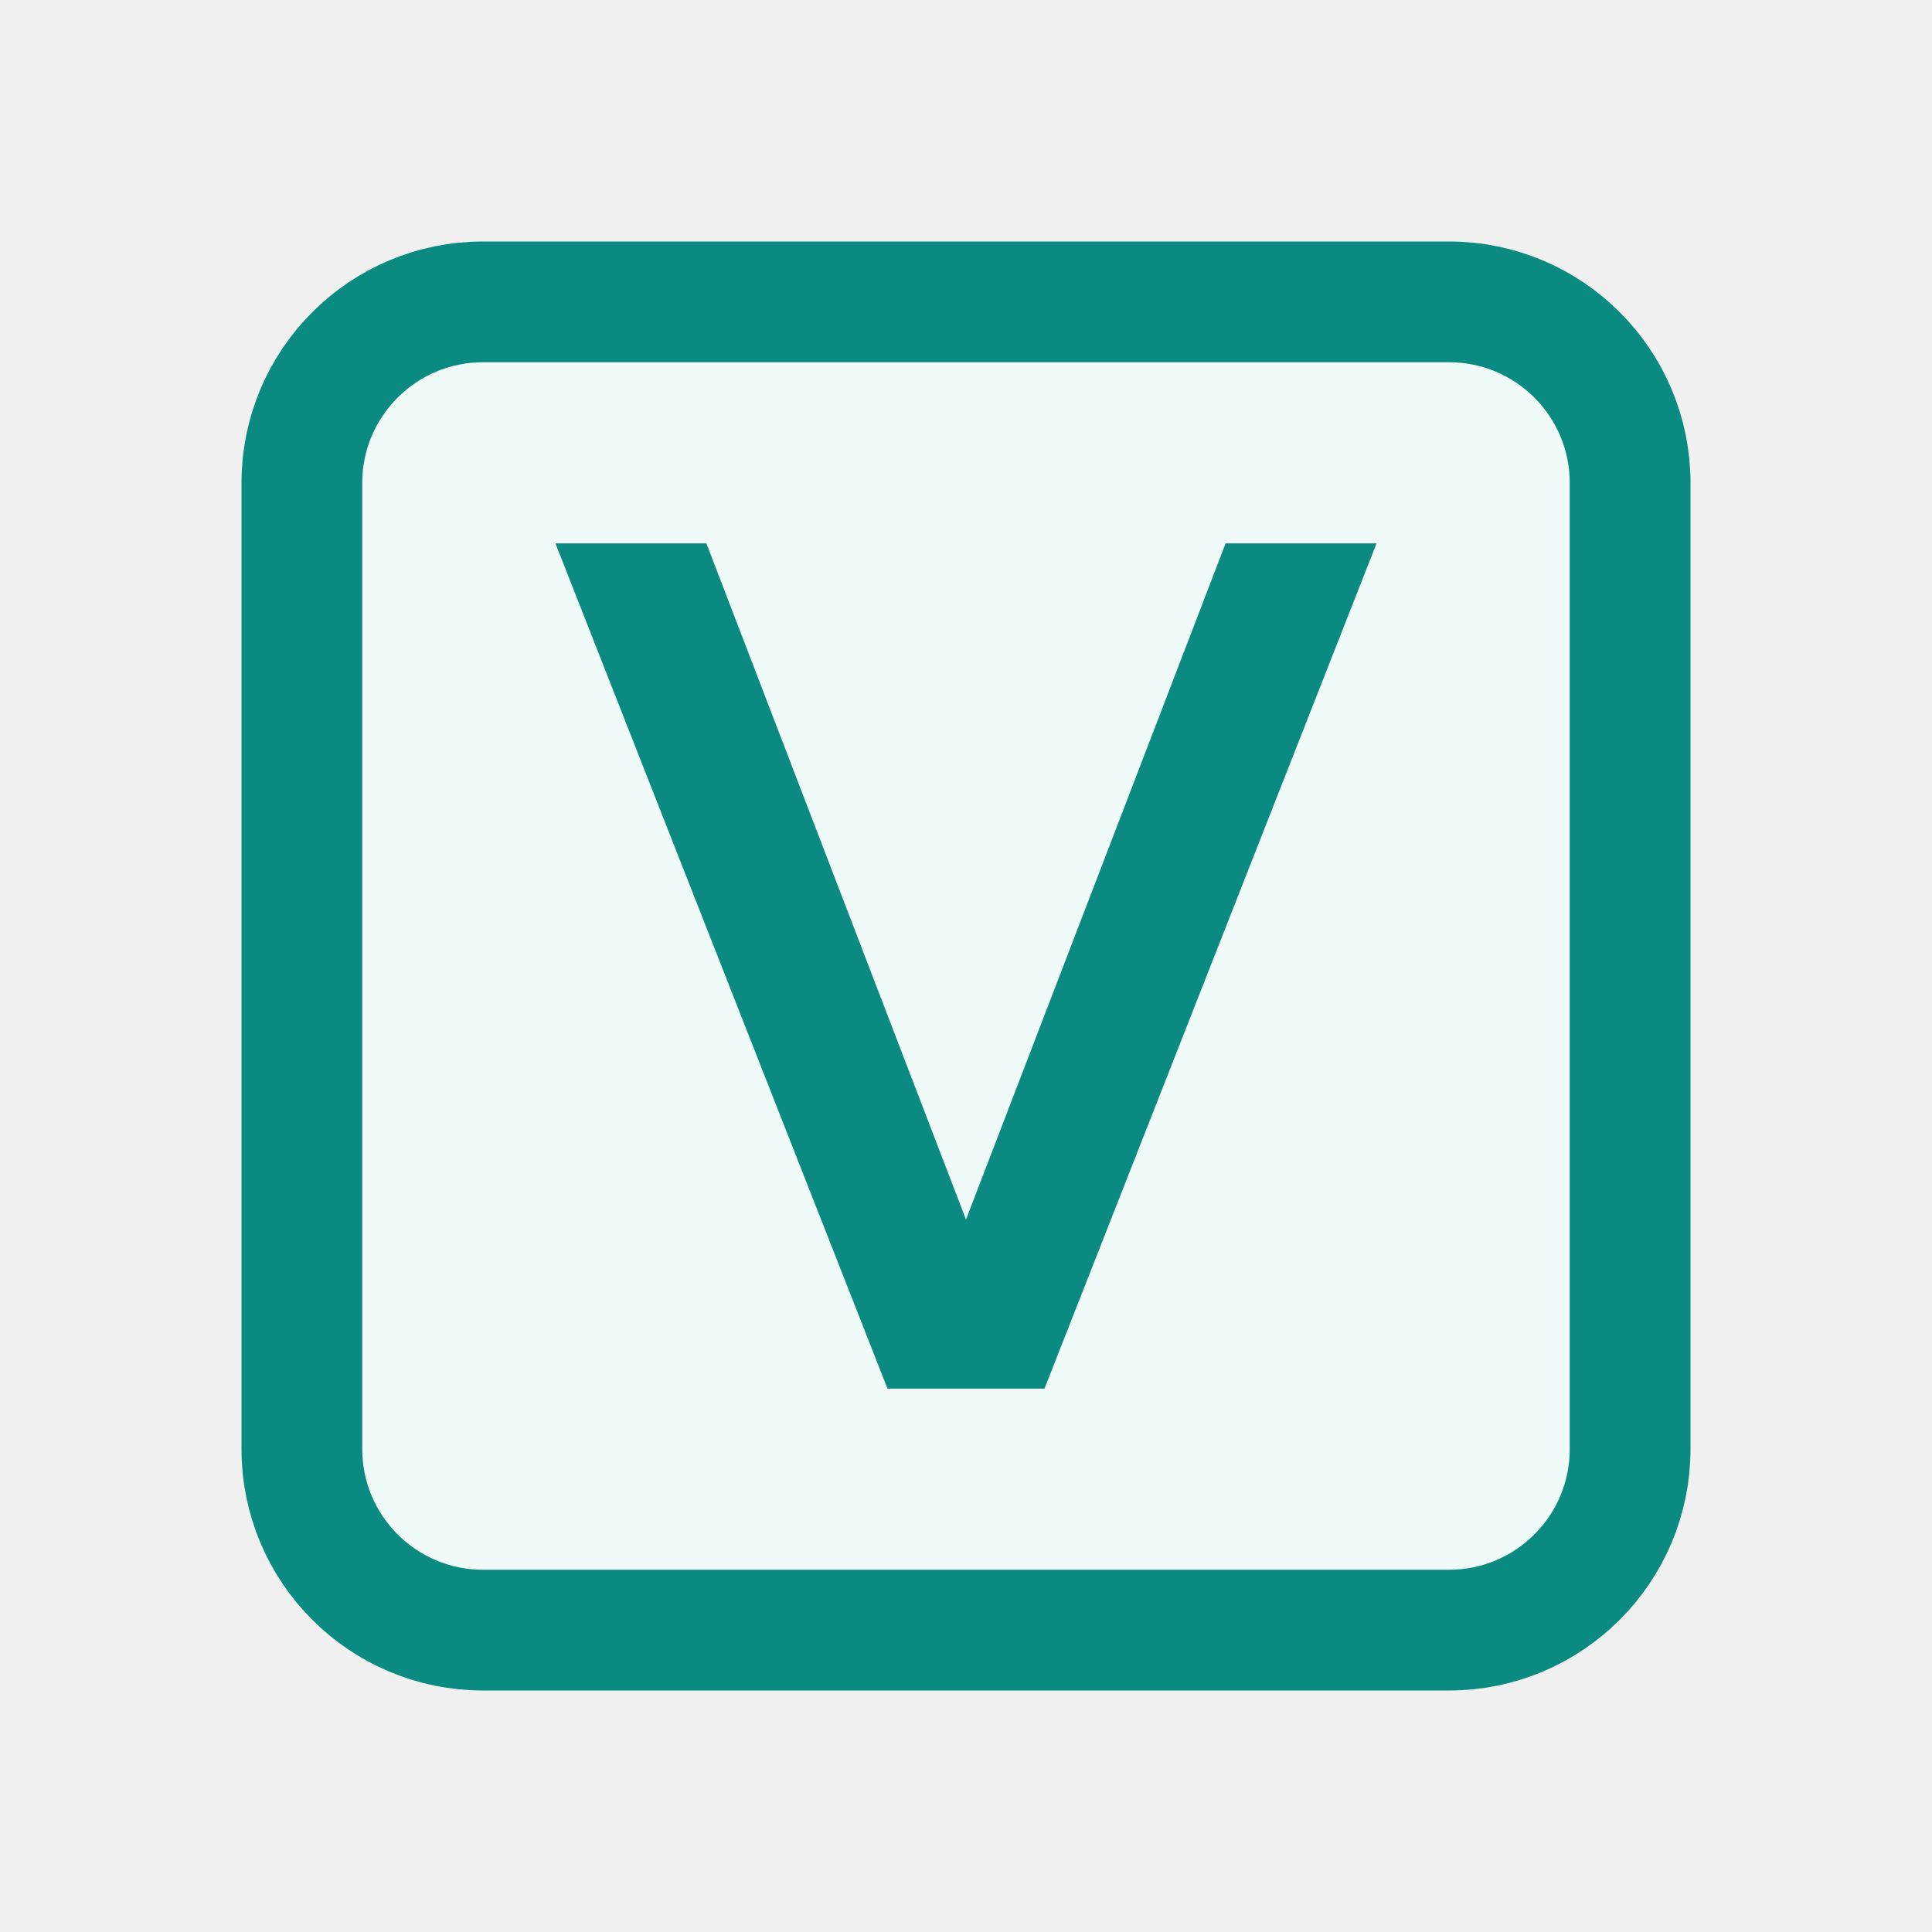
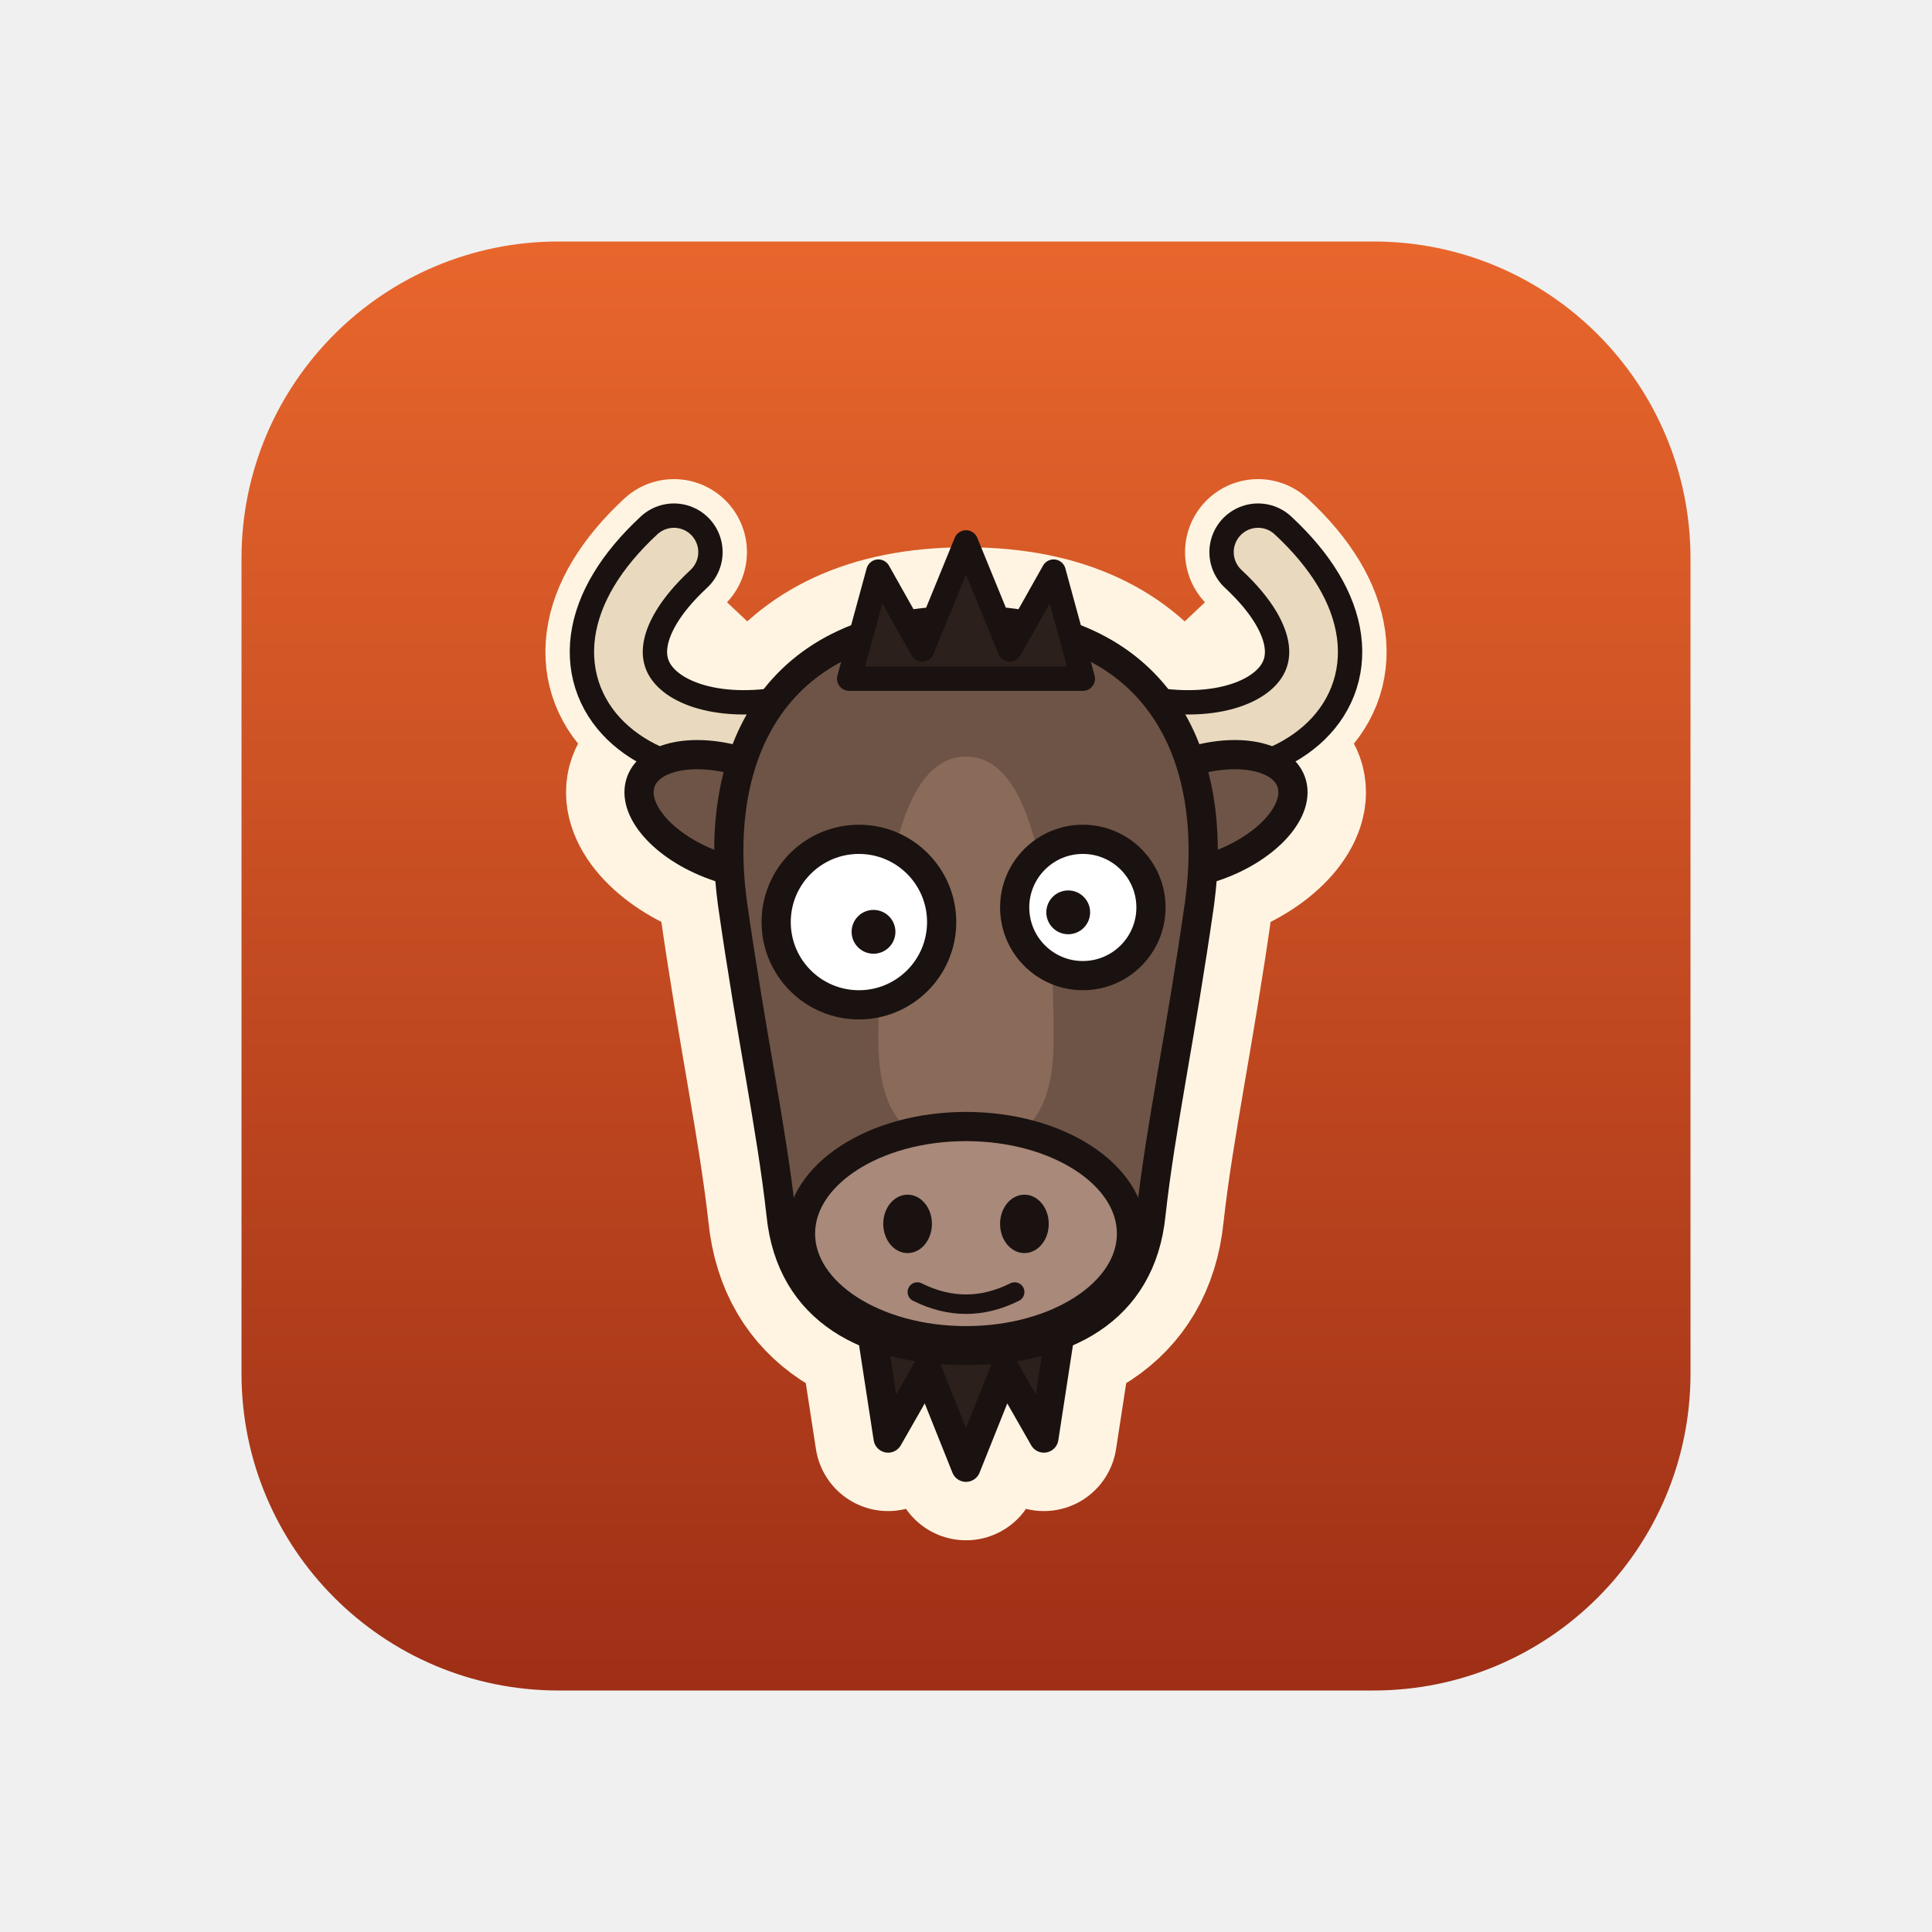
<svg xmlns="http://www.w3.org/2000/svg" width="16" height="16" viewBox="0 0 16 16" fill="none">
-   <rect x="2.5" y="2.5" width="11" height="11" rx="1.5" fill="#F0FAF9" stroke="#0A8A80" />
-   <path d="M4.6 4.5H5.85L8 10.1L10.15 4.5H11.4L8.65 11.5H7.35L4.6 4.5Z" fill="#0A8A80" />
+   <svg x="2" y="2" width="12" height="12" viewBox="0 0 256 256">
+     <defs>
+       <linearGradient id="bg" x1="0" y1="0" x2="0" y2="1">
+         <stop offset="0" stop-color="#E8662C" />
+         <stop offset="1" stop-color="#9E2F16" />
+       </linearGradient>
+       <g id="sil">
+         <path d="M104 84 C68 98 40 76 68 50" />
+         <path d="M152 84 C188 98 216 76 188 50" />
+         <ellipse cx="80" cy="104" rx="20" ry="11" transform="rotate(20 80 104)" />
+         <ellipse cx="176" cy="104" rx="20" ry="11" transform="rotate(-20 176 104)" />
+         <path d="M128 64 C168 64 180 92 176 122 C172 150 168 168 166 186 C164 206 148 214 128 214 C108 214 92 206 90 186 C88 168 84 150 80 122 C76 92 88 64 128 64 Z" />
+         <path d="M108 206 L112 232 L120 218 L128 238 L136 218 L144 232 L148 206 Z" />
+       </g>
+     </defs>
+     <rect width="256" height="256" rx="56" fill="url(#bg)" />
+     <g transform="translate(128 134) scale(.86) translate(-128 -142)">
+       <use href="#sil" fill="#FFF4E2" stroke="#FFF4E2" stroke-width="30" stroke-linecap="round" stroke-linejoin="round" />
+       <g fill="none" stroke-linecap="round">
+         <path d="M104 84 C68 98 40 76 68 50" stroke="#1A1210" stroke-width="20" />
+         <path d="M152 84 C188 98 216 76 188 50" stroke="#1A1210" stroke-width="20" />
+         <path d="M104 84 C68 98 40 76 68 50" stroke="#E9D9BE" stroke-width="10" />
+         <path d="M152 84 C188 98 216 76 188 50" stroke="#E9D9BE" stroke-width="10" />
+       </g>
+       <g fill="#6E5446" stroke="#1A1210" stroke-width="6">
+         <ellipse cx="80" cy="104" rx="20" ry="11" transform="rotate(20 80 104)" />
+         <ellipse cx="176" cy="104" rx="20" ry="11" transform="rotate(-20 176 104)" />
+       </g>
+       <path d="M108 206 L112 232 L120 218 L128 238 L136 218 L144 232 L148 206 Z" fill="#2B201B" stroke="#1A1210" stroke-width="6" stroke-linejoin="round" />
+       <path d="M128 64 C168 64 180 92 176 122 C172 150 168 168 166 186 C164 206 148 214 128 214 C108 214 92 206 90 186 C88 168 84 150 80 122 C76 92 88 64 128 64 Z" fill="#6E5446" stroke="#1A1210" stroke-width="6" />
+       <path d="M128 92 C142 92 146 120 146 150 C146 166 140 172 128 172 C116 172 110 166 110 150 C110 120 114 92 128 92 Z" fill="#8A6B5A" />
+       <path d="M104 76 L110 54 L119 70 L128 48 L137 70 L146 54 L152 76 Z" fill="#2B201B" stroke="#1A1210" stroke-width="5" stroke-linejoin="round" />
+       <ellipse cx="128" cy="190" rx="34" ry="22" fill="#A8897A" stroke="#1A1210" stroke-width="6" />
+       <ellipse cx="116" cy="188" rx="5" ry="6" fill="#1A1210" />
+       <ellipse cx="140" cy="188" rx="5" ry="6" fill="#1A1210" />
+       <path d="M118 202 Q128 207 138 202" fill="none" stroke="#1A1210" stroke-width="4" stroke-linecap="round" />
+       <circle cx="106" cy="126" r="17" fill="#FFFFFF" stroke="#1A1210" stroke-width="6" />
+       <circle cx="152" cy="123" r="14" fill="#FFFFFF" stroke="#1A1210" stroke-width="6" />
+       <circle cx="109" cy="128" r="4.5" fill="#1A1210" />
+       <circle cx="149" cy="124" r="4.5" fill="#1A1210" />
+     </g>
+   </svg>
</svg>
